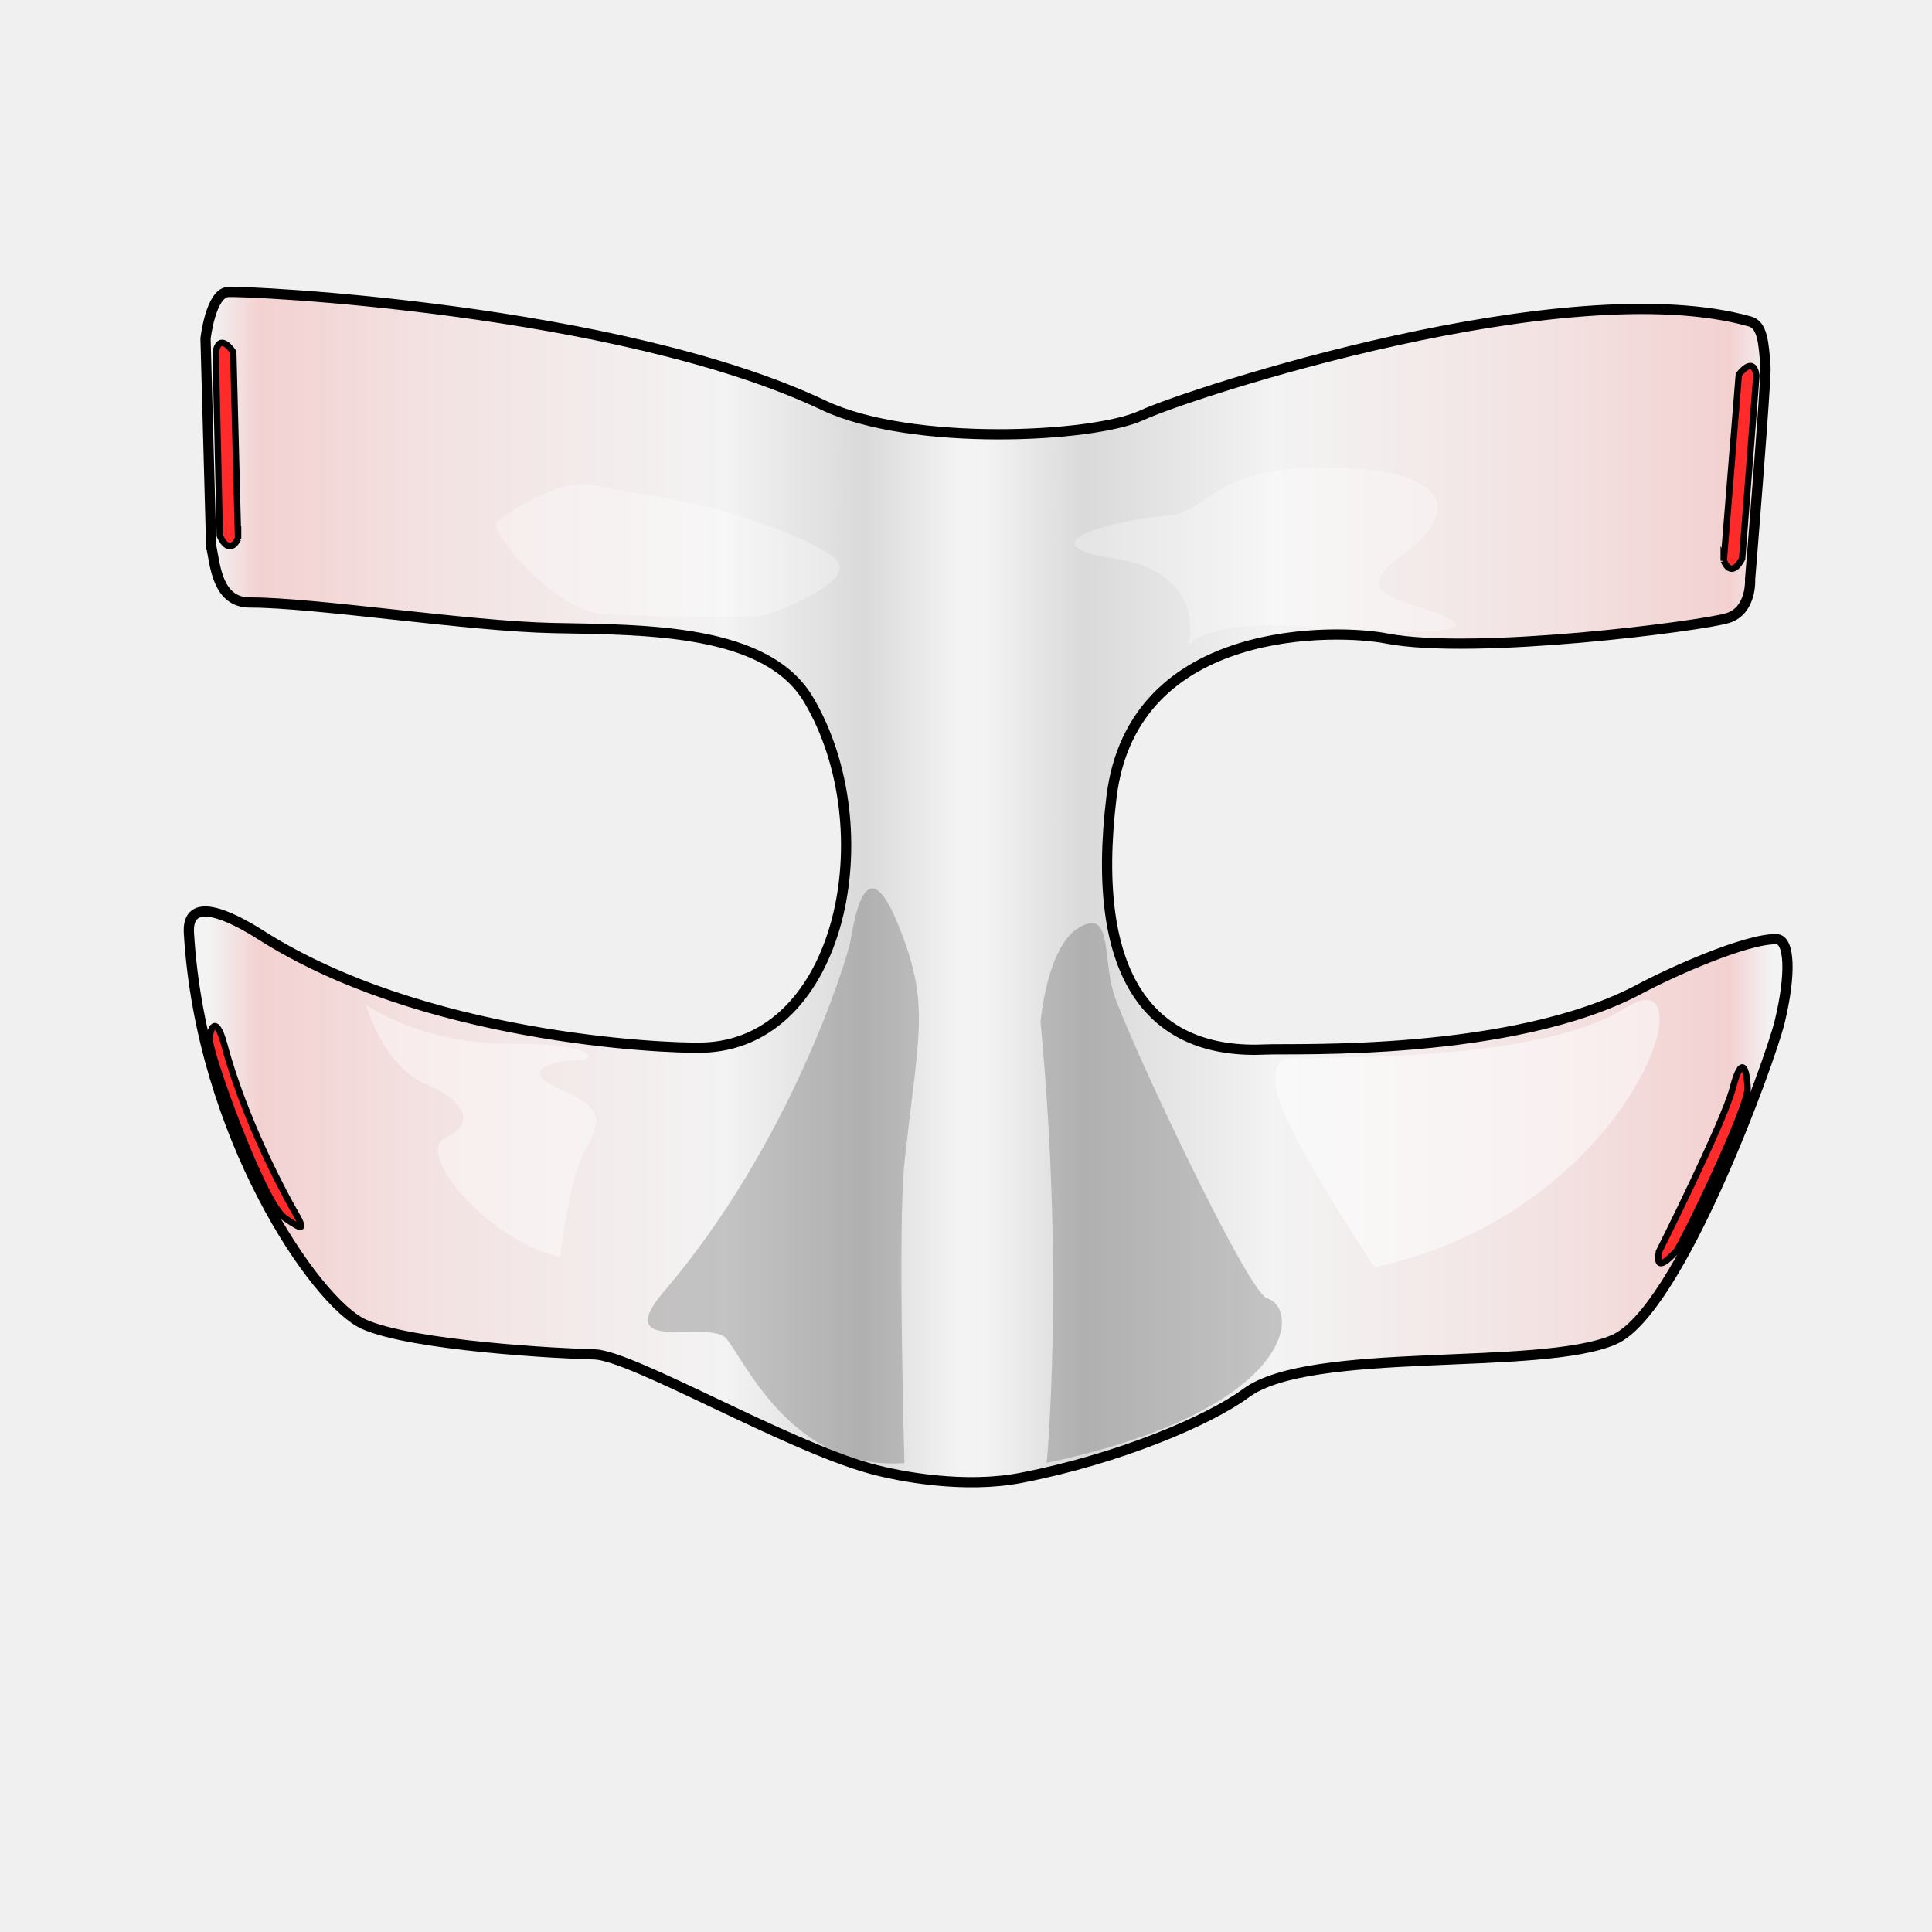
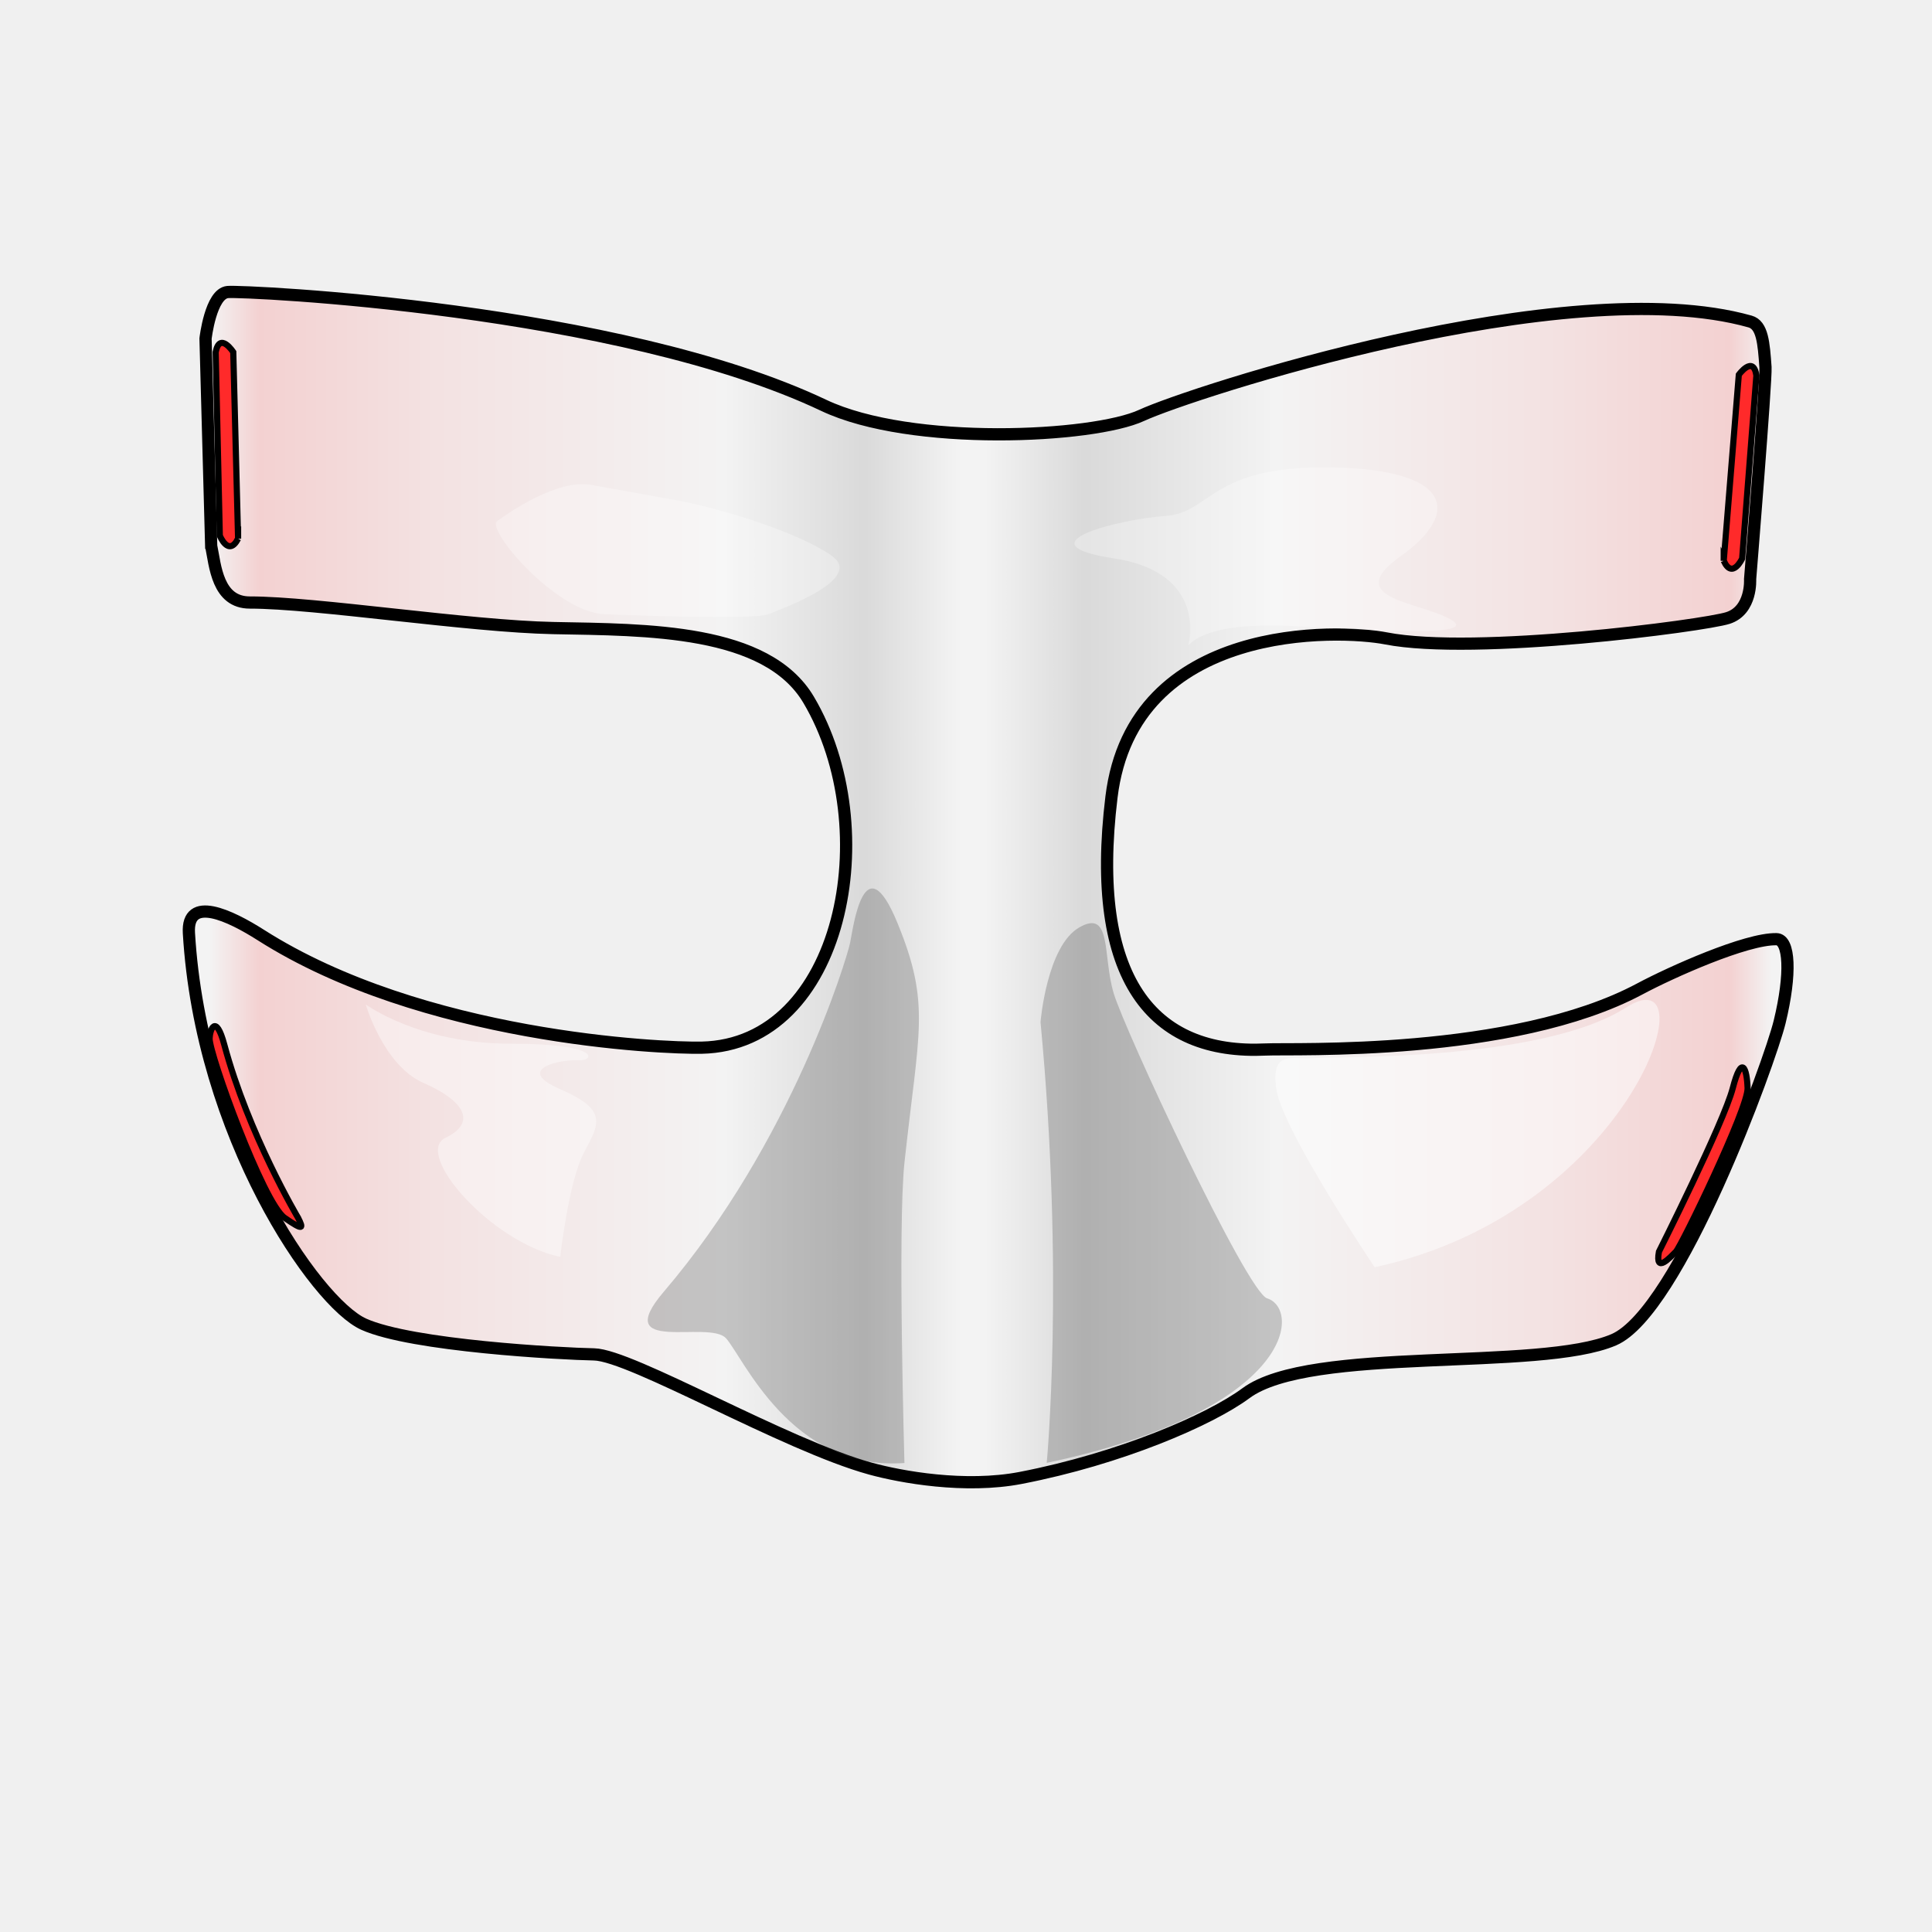
<svg xmlns="http://www.w3.org/2000/svg" version="1.1" viewBox="0 0 256 256">
  <defs>
-     <linearGradient id="linearGradient1090" x1="94.113" x2="1648.9" y1="1195.6" y2="1195.6" gradientUnits="userSpaceOnUse">
+     <linearGradient id="linearGradient1090" x1="94.113" x2="1648.9" y1="1195.6" y2="1195.6" gradientTransform="matrix(.13712 0 0 .13712 11.437 -46.405)" gradientUnits="userSpaceOnUse">
      <stop stop-color="#fff" stop-opacity=".2" offset="0" />
      <stop stop-color="#fff" stop-opacity=".2" offset=".016" />
      <stop stop-color="#f55" stop-opacity=".2" offset=".047" />
      <stop stop-color="#faa" stop-opacity=".2" offset=".156" />
      <stop stop-color="#fff" stop-opacity=".2" offset=".336" />
      <stop stop-color="gray" stop-opacity=".2" offset=".423" />
      <stop stop-color="#fff" stop-opacity=".2" offset=".481" />
      <stop stop-color="#fff" stop-opacity=".2" offset=".498" />
      <stop stop-color="gray" stop-opacity=".2" offset=".56" />
      <stop stop-color="#fff" stop-opacity=".2" offset=".678" />
      <stop stop-color="#faa" stop-opacity=".2" offset=".848" />
      <stop stop-color="#f55" stop-opacity=".2" offset=".961" />
      <stop stop-color="#fff" stop-opacity=".2" offset=".987" />
      <stop stop-color="#fff" stop-opacity=".2" offset="1" />
    </linearGradient>
  </defs>
+   <path d="m27.983 72.341-0.749-27.476s0.673-5.964 2.936-6.17c2.263-0.206 51.746 2.109 78.978 15.015 11.589 5.492 35.709 4.303 42.123 1.329 6.415-2.974 56.34-19.286 80.627-12.435 1.628 0.459 1.809 2.801 2.038 6.063 0.116 1.654-2.038 28.078-2.038 28.078s0.261 4.114-2.937 5.142c-3.198 1.028-33.601 4.99-45.302 2.705-6.109-1.193-33.548-2.285-36.382 21.025-2.932 24.115 5.394 34.188 20.487 33.446 3.55-0.174 32.676 0.985 49.535-8.033 4.095-2.191 14.079-6.674 18.1-6.582 1.736 0.04 1.968 4.569 0.414 10.961-1.278 5.257-13.321 38.398-21.978 42.115-9.881 4.241-40.184 0.745-48.731 7.076-4.797 3.553-16.683 8.684-29.839 11.229-7.383 1.428-15.903-0.118-19.945-1.234-11.371-3.139-31.666-15.039-36.603-15.131-4.294-0.08-24.154-1.127-30.53-4.006-6.376-2.879-21.573-25.048-23.155-51.819-0.301-5.094 5.482-2.32 9.536 0.261 21.391 13.621 53.013 15.035 58.42 14.923 18.641-0.388 24.278-29.012 14.162-46.094-5.576-9.415-21.418-9.264-33.823-9.507-11.216-0.22-31.527-3.389-40.217-3.384-4.301 0.003-4.592-4.873-5.123-7.494z" fill="url(#linearGradient1090)" stroke="#000" stroke-miterlimit="10" stroke-width="1.618" />
  <g transform="matrix(.13712 0 0 .13712 11.437 -46.405)">
-     <g>
-       <path d="m120.67 866-5.461-200.38s4.906-43.498 21.411-44.998 377.38 15.382 575.98 109.5c84.516 40.051 260.42 31.379 307.2 9.689s410.88-140.65 588-90.686c11.875 3.35 13.191 20.426 14.865 44.215 0.849 12.063-14.865 204.77-14.865 204.77s1.907 29.999-21.417 37.499-245.05 36.394-330.38 19.728c-44.555-8.702-244.66-16.668-265.33 153.33-21.381 175.87 39.334 249.33 149.41 243.92 25.891-1.272 238.3 7.183 361.25-58.587 29.863-15.975 102.68-48.676 132-48 12.663 0.292 14.349 33.325 3.018 79.934-9.32 38.34-97.145 280.03-160.28 307.14-72.058 30.93-293.06 5.431-355.39 51.602-34.981 25.911-121.67 63.329-217.61 81.892-53.84 10.416-115.98-0.86-145.46-8.999-82.927-22.896-230.94-109.68-266.94-110.35-31.314-0.58-176.15-8.219-222.65-29.218s-157.33-182.67-168.87-377.91c-2.197-37.148 39.98-16.919 69.544 1.906 156 99.333 386.62 109.65 426.05 108.83 135.95-2.826 177.06-211.58 103.28-336.16-40.667-68.666-156.2-67.562-246.67-69.333-81.797-1.602-229.92-24.716-293.3-24.681-31.365 0.018-33.492-35.539-37.365-54.649z" fill="url(#linearGradient1090)" stroke="#000" stroke-miterlimit="10" stroke-width="9.88" />
-     </g>
-     <g>
-       <path d="m922.09 1326.1s5.999-73.497 37.498-91.496 22.498 26.998 32.998 62.997 128.99 289.48 148.49 295.48c32.695 10.061 27.054 107.96-212.99 158.99 0 0 17.245-182.07-6-425.98z" fill="#333" opacity=".25" />
-       <path d="m790.59 1752.2s-6.594-228.84 0-290.09c13.707-127.32 25.665-152.69-6.667-231.59s-42.831 4.417-45.831 19.006-56.038 191.87-179.99 337.07c-52.497 61.497 43.498 26.999 59.997 44.998s62.997 128.7 172.49 120.6z" fill="#333" opacity=".25" />
-       <g fill="#fff">
-         <path d="m1065 962s20-70-72-84 6-38 50-41 43-48.863 160-46.932 126 43.94 67 85.936 22 43.996 50 61.996-110 7-125 7-103-11-130 17z" opacity=".3" />
-         <path d="m501 932s143 6 158 0 92-33.991 62-55.996-106-46.004-150-54.004-50-9-83-15-80 27-91 35 57.101 88.394 104 90z" opacity=".3" />
-         <path d="m1245 1563s-89-132-95-172 18-28 35-30 220 4 303-49 7 197-243 251z" opacity=".5" />
-         <path d="M458 1553s8-73 23-101 23-41-23-61 1.732-29 17.366-28S499 1347 410 1347s-140-38-140-38 17 59 56 76 52 38 21 53 44 101 111 115z" opacity=".4" />
-       </g>
-     </g>
-     <g fill="#ff2a2a" stroke="#000" stroke-miterlimit="10" stroke-width="6.18">
-       <path d="m146.67 859-4.667-180.33s-13-20-17 0l4 177.33s8.334 20.912 17.667 2.998z" />
-       <path d="m1582.3 880.35 14.586-179.8s14.085-19.42 16.978 0.77l-13.754 176.84c-1e-3 0-9.478 20.587-17.81 2.187z" />
-       <path d="m1519.7 1548s62.666-124.67 71.333-158 13.668-19.334 14.334 0-64.001 152.67-69.334 158-20.333 22-16.333 0z" />
-       <path d="m204.67 1515.3s-48.021-80.621-71.333-167.33c-8.333-30.997-13.989-14.059-14.204-6.069-0.406 15.072 51.87 159.07 72.537 173.4 18.089 12.543 18.41 10.67 13 0z" />
+     <path d="m922.09 1326.1s5.999-73.497 37.498-91.496 22.498 26.998 32.998 62.997 128.99 289.48 148.49 295.48c32.695 10.061 27.054 107.96-212.99 158.99 0 0 17.245-182.07-6-425.98z" fill="#333" opacity=".25" />
+     <path d="m790.59 1752.2s-6.594-228.84 0-290.09c13.707-127.32 25.665-152.69-6.667-231.59s-42.831 4.417-45.831 19.006-56.038 191.87-179.99 337.07c-52.497 61.497 43.498 26.999 59.997 44.998s62.997 128.7 172.49 120.6z" fill="#333" opacity=".25" />
+     <g fill="#fff">
+       <path d="m1065 962s20-70-72-84 6-38 50-41 43-48.863 160-46.932 126 43.94 67 85.936 22 43.996 50 61.996-110 7-125 7-103-11-130 17z" opacity=".3" />
+       <path d="m501 932s143 6 158 0 92-33.991 62-55.996-106-46.004-150-54.004-50-9-83-15-80 27-91 35 57.101 88.394 104 90z" opacity=".3" />
+       <path d="m1245 1563s-89-132-95-172 18-28 35-30 220 4 303-49 7 197-243 251z" opacity=".5" />
+       <path d="m458 1553s8-73 23-101 23-41-23-61 1.732-29 17.366-28 23.634-16-65.366-16-140-38-140-38 17 59 56 76 52 38 21 53 44 101 111 115z" opacity=".4" />
    </g>
  </g>
+   <g transform="matrix(.13712 0 0 .13712 11.437 -46.405)" fill="#ff2a2a" stroke="#000" stroke-miterlimit="10" stroke-width="5.951">
+     <path d="m146.67 859-4.667-180.33s-13-20-17 0l4 177.33s8.334 20.912 17.667 2.998z" />
+     <path d="m1582.3 880.35 14.586-179.8s14.085-19.42 16.978 0.77l-13.754 176.84c-1e-3 0-9.478 20.587-17.81 2.187z" />
+     <path d="m1519.7 1548s62.666-124.67 71.333-158 13.668-19.334 14.334 0-64.001 152.67-69.334 158-20.333 22-16.333 0z" />
+     <path d="m204.67 1515.3s-48.021-80.621-71.333-167.33c-8.333-30.997-13.989-14.059-14.204-6.069-0.406 15.072 51.87 159.07 72.537 173.4 18.089 12.543 18.41 10.67 13 0z" />
+   </g>
</svg>
